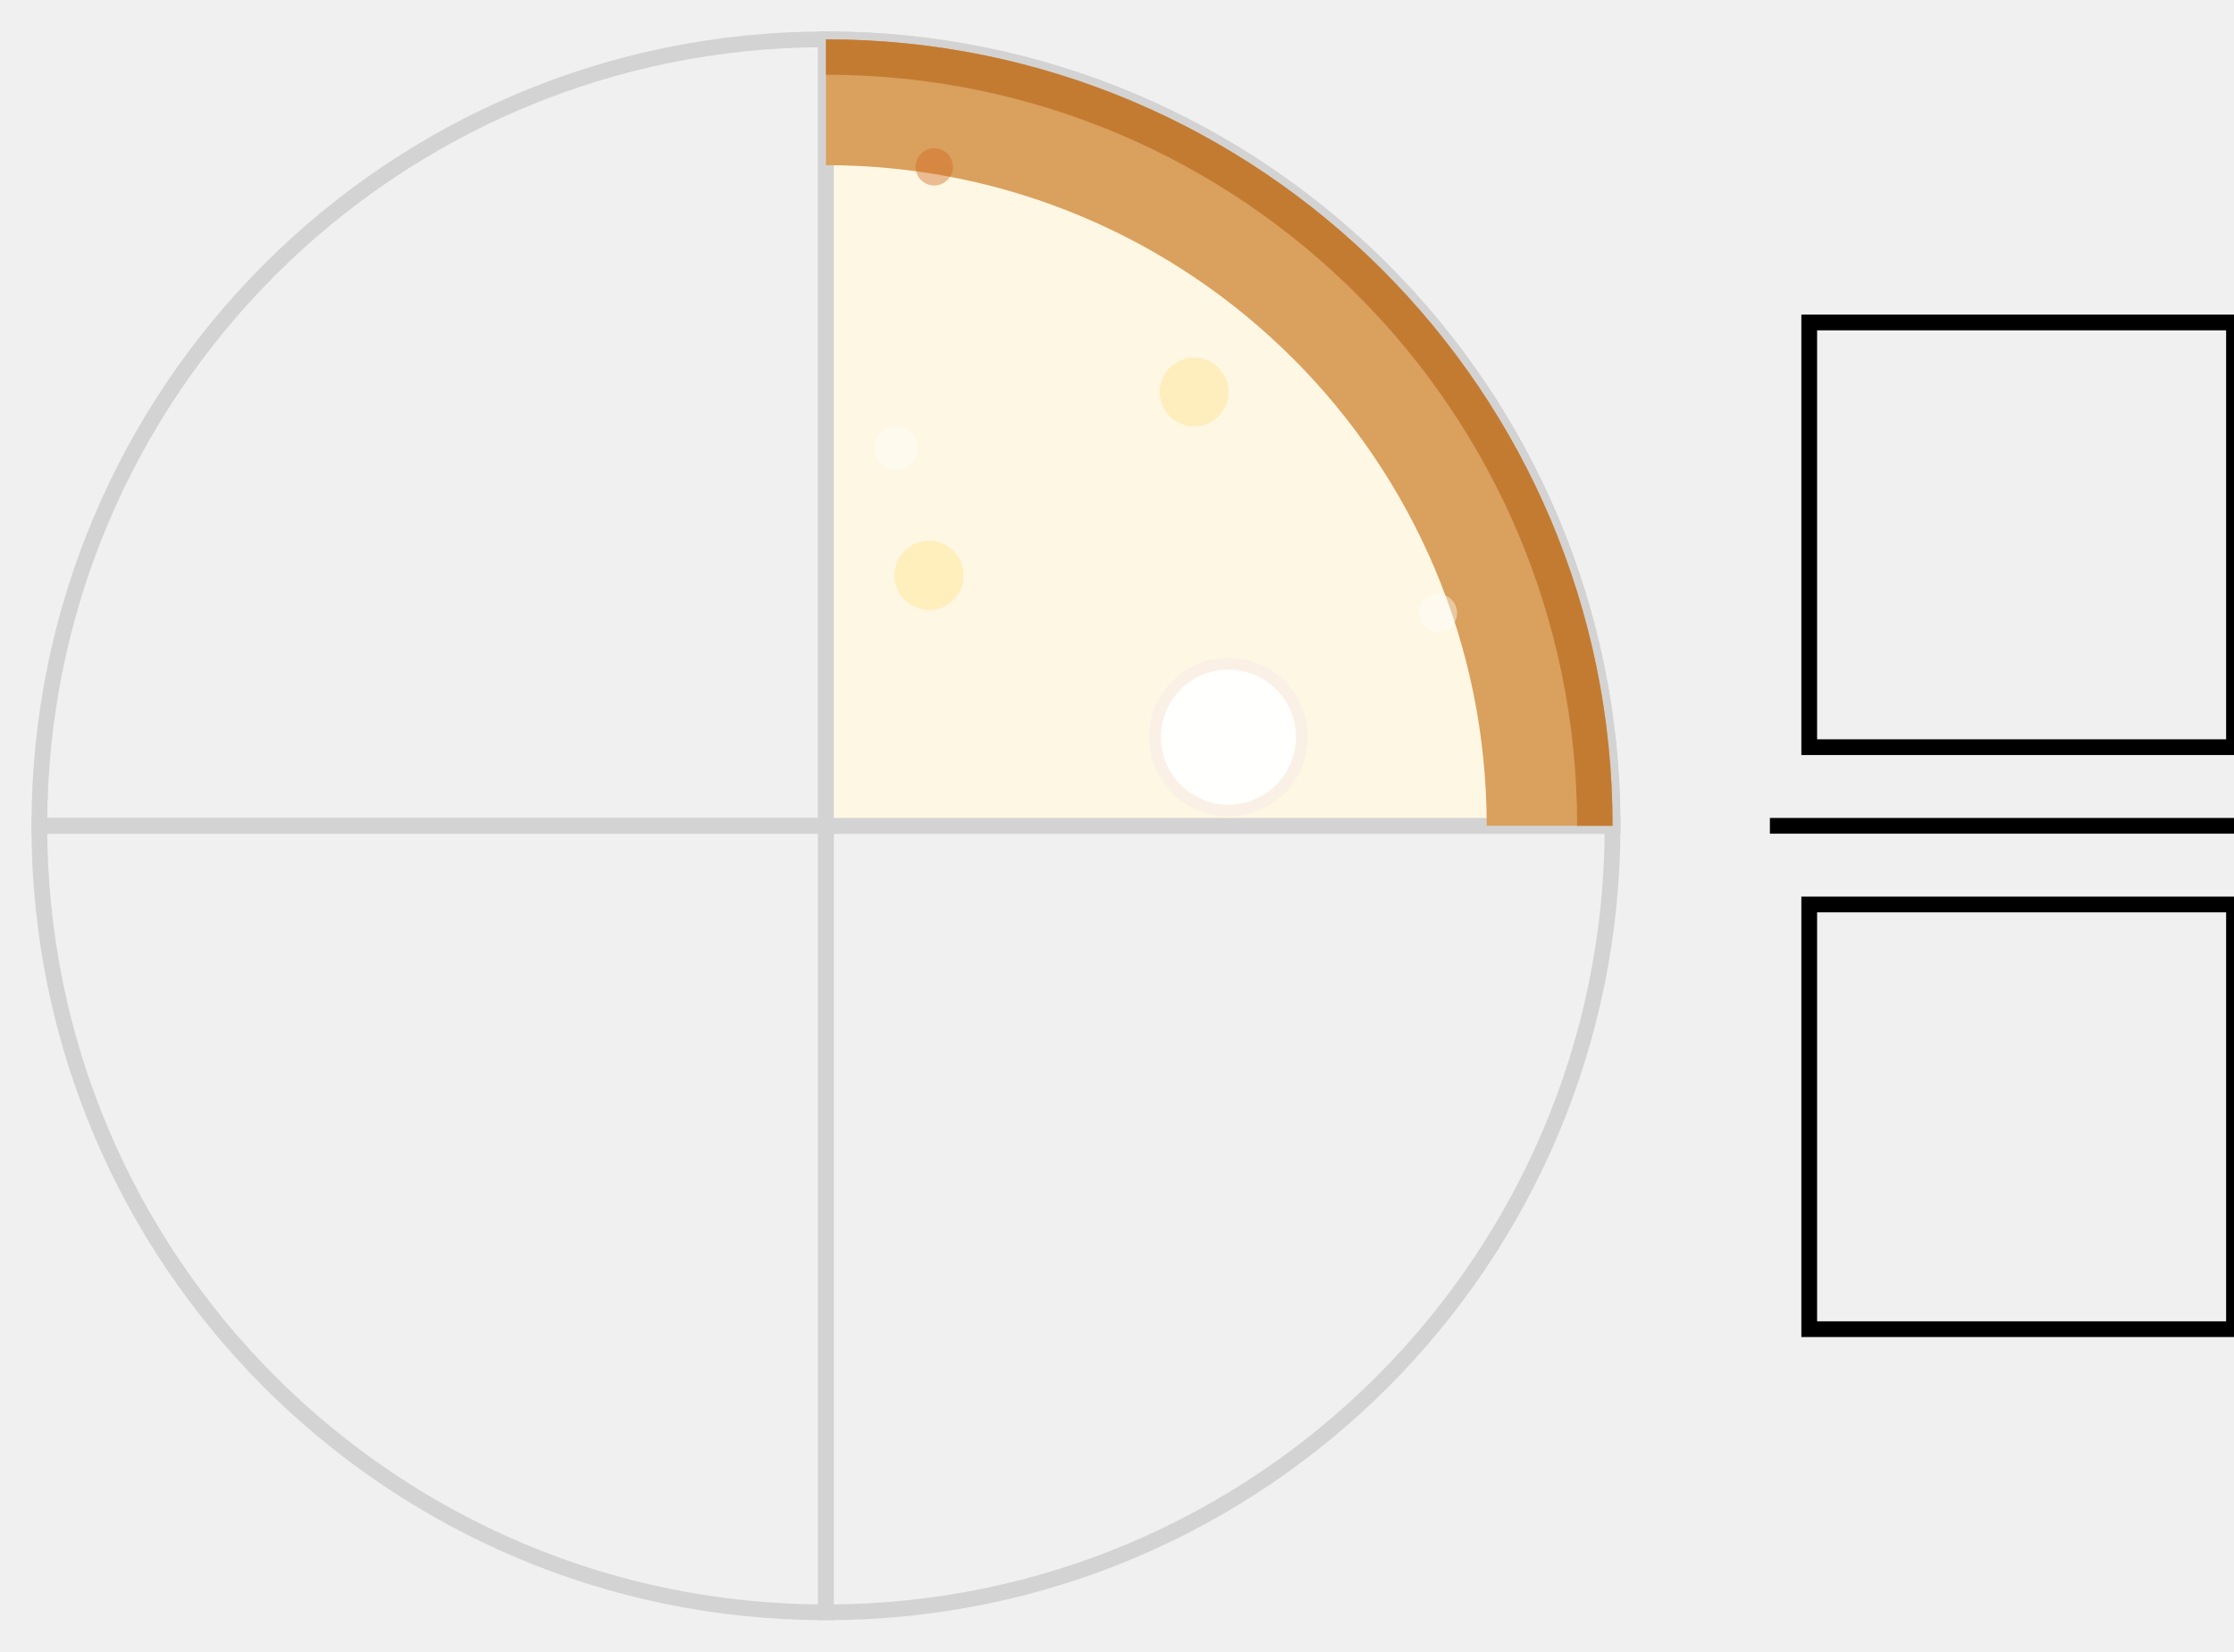
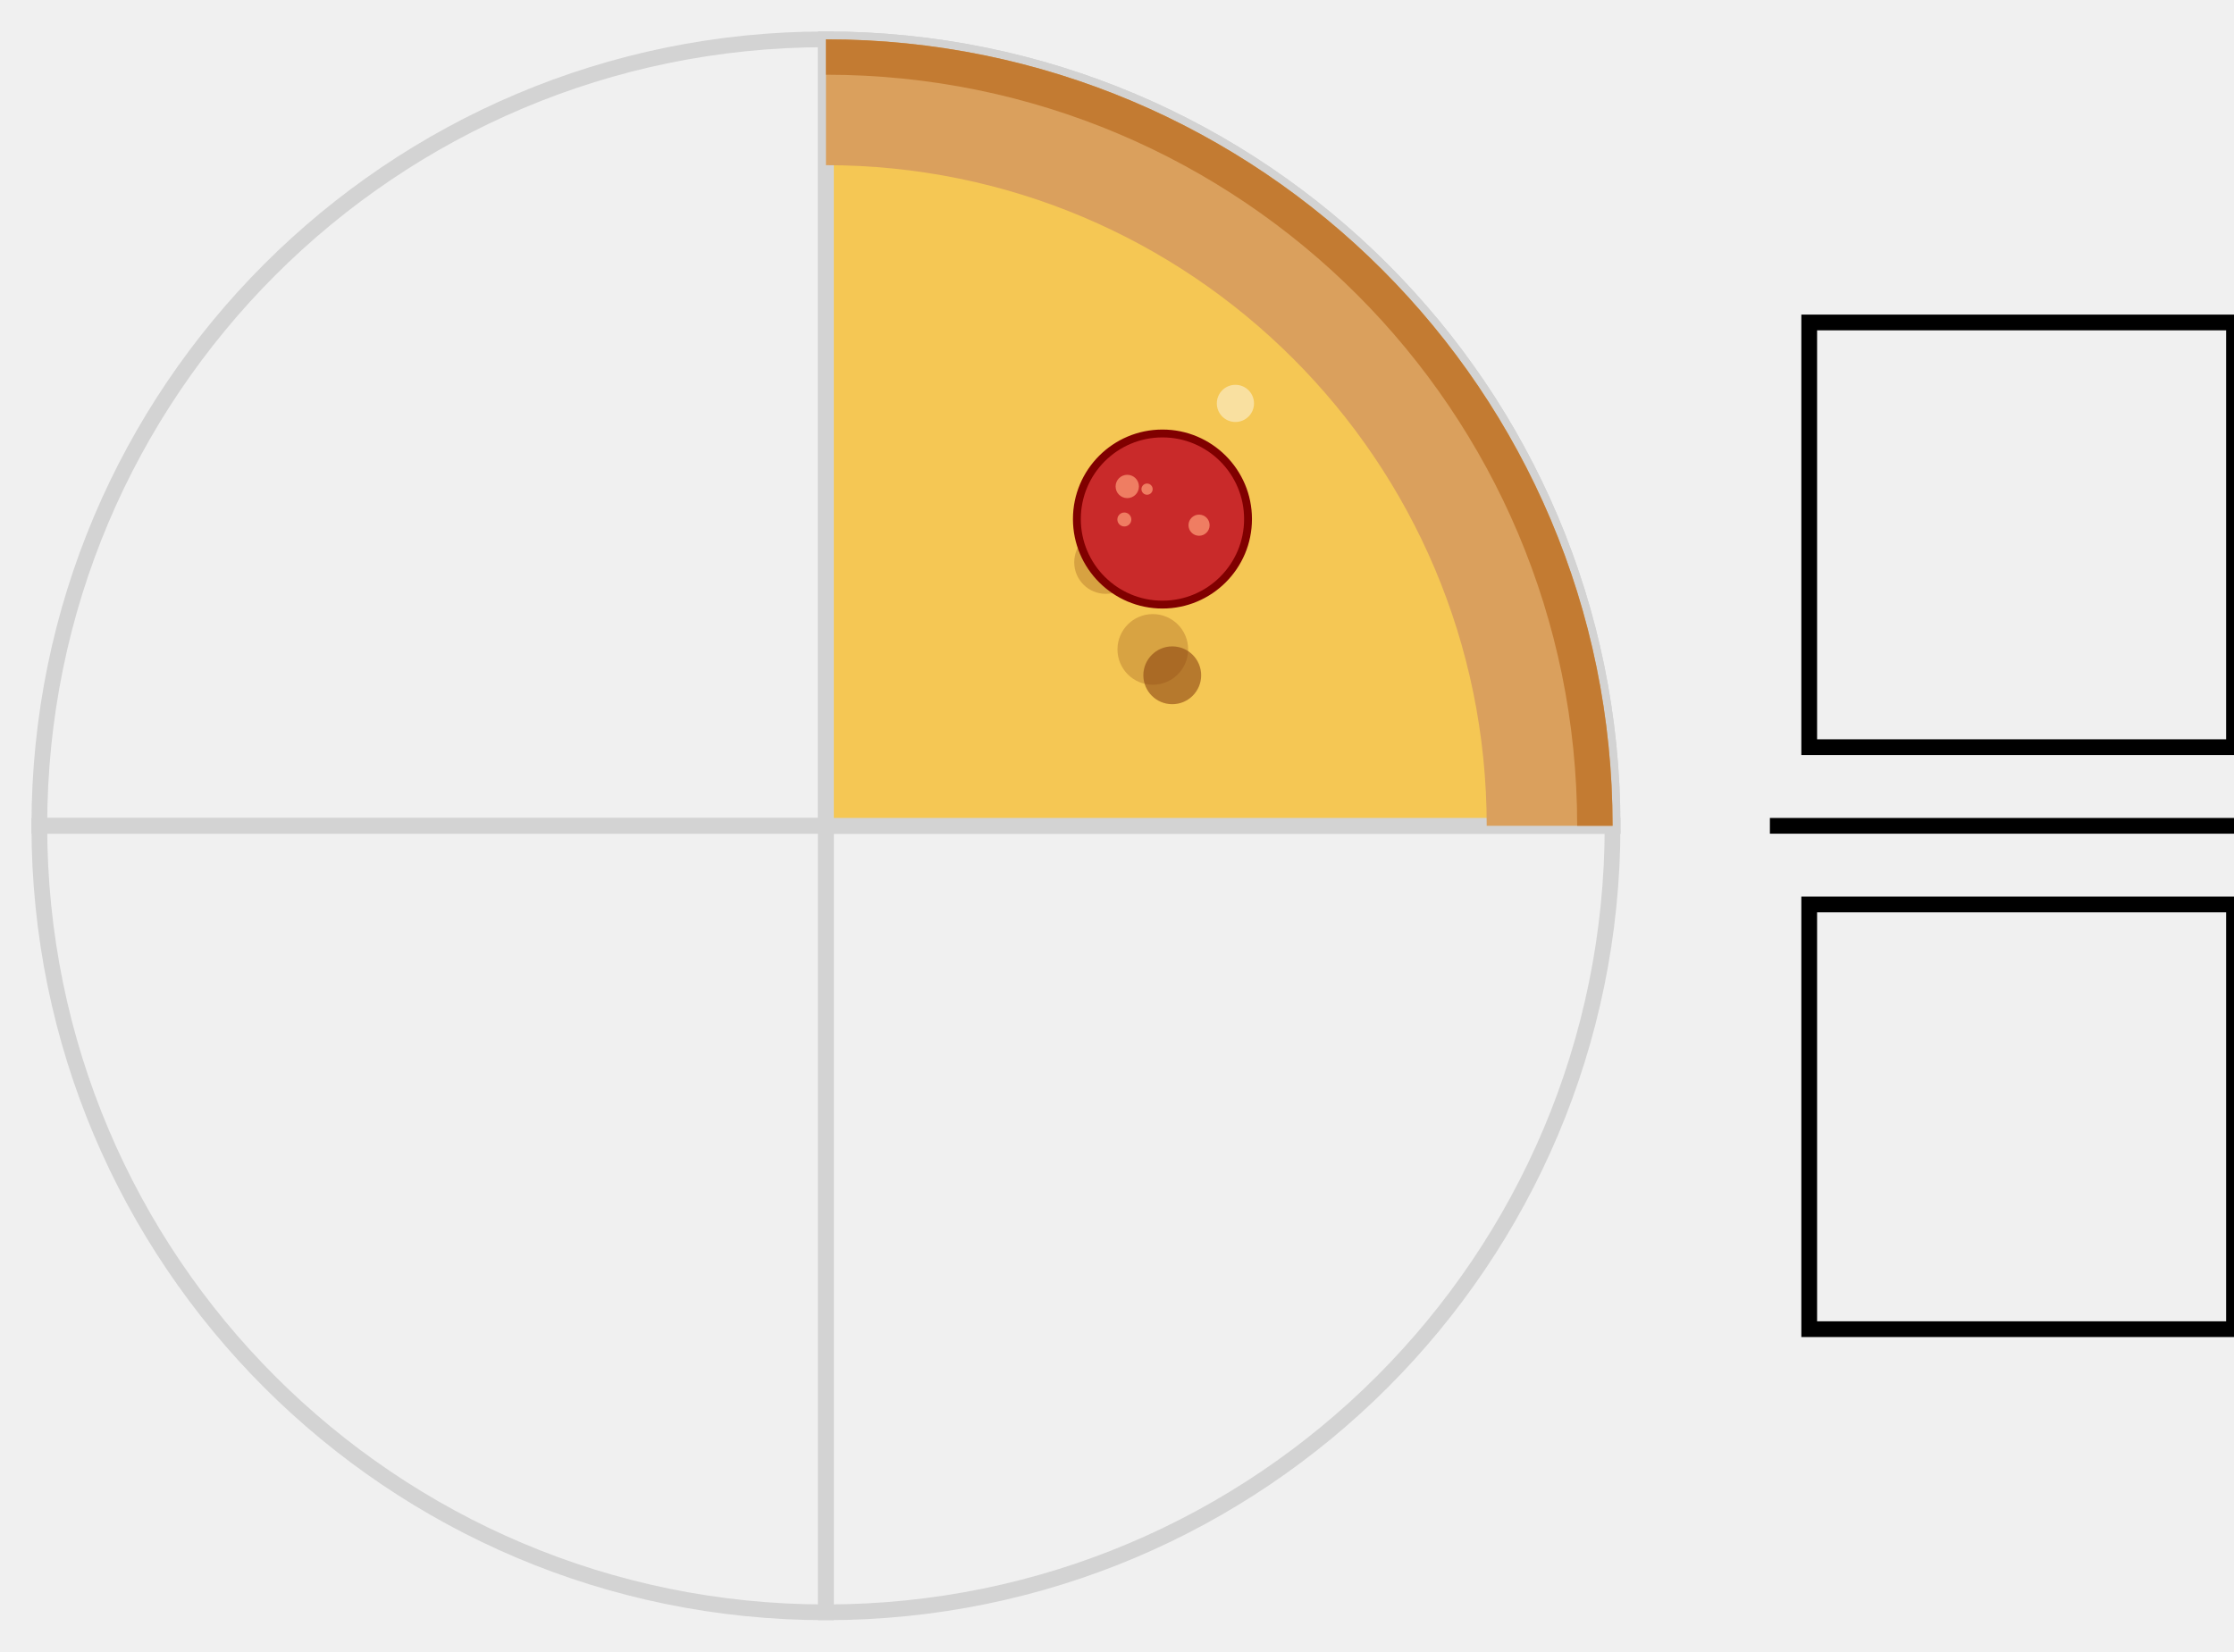
<svg xmlns="http://www.w3.org/2000/svg" xmlns:xlink="http://www.w3.org/1999/xlink" width="284.0" height="210" viewBox="0 0 284.0 210">
  <defs>
-     <clipPath id="clip-4462647616-4526931792">
+     <clipPath id="clip-4465989952-4465525072">
      <path d="M105.0,105.0 L105.0,5.0 A100,100,0,0,1,205.0,105.0 Z" fill="none" />
    </clipPath>
  </defs>
  <g>
    <path d="M105.0,105.0 L105.0,5.0 A100,100,0,0,1,205.0,105.0 Z" fill="none" stroke="lightgray" stroke-width="2" />
    <path d="M105.0,105.0 L205.0,105.0 A100,100,0,0,1,105.0,205.0 Z" fill="none" stroke="lightgray" stroke-width="2" />
    <path d="M105.0,105.0 L105.0,205.0 A100,100,0,0,1,5.0,105 Z" fill="none" stroke="lightgray" stroke-width="2" />
    <path d="M105.0,105.0 L5.0,105 A100,100,0,0,1,105,5.0 Z" fill="none" stroke="lightgray" stroke-width="2" />
-     <path d="M105.0,105.0 L105.0,5.0 A100,100,0,0,1,205.0,105.0 Z" fill="#FEF7E3" stroke="lightgray" stroke-width="2" />
-     <use xlink:href="#clip-4462647616-4526931792" />
-     <g clip-path="url(#clip-4462647616-4526931792)">
+     <path d="M105.0,105.0 L105.0,5.0 A100,100,0,0,1,205.0,105.0 Z" fill="#F5C754" stroke="lightgray" stroke-width="2" />
+     <use xlink:href="#clip-4465989952-4465525072" />
+     <g clip-path="url(#clip-4465989952-4465525072)">
      <circle cx="105.0" cy="105.0" r="92" stroke="#DAA05D" stroke-width="16" fill="none" />
      <circle cx="105.0" cy="105.0" r="98" stroke="#C37B32" stroke-width="5" fill="none" />
-       <circle cx="90.629" cy="52.414" r="5.466" fill="#D2691E" fill-opacity="0.455" />
-       <circle cx="182.811" cy="77.949" r="2.425" fill="#FFFFFF" fill-opacity="0.412" />
-       <circle cx="118.1" cy="73.155" r="4.406" fill="#FFDE75" fill-opacity="0.339" />
-       <circle cx="113.921" cy="57.006" r="2.73" fill="#FFFFFF" fill-opacity="0.408" />
-       <circle cx="81.116" cy="155.756" r="2.993" fill="#D2691E" fill-opacity="0.592" />
-       <circle cx="50.371" cy="160.776" r="3.681" fill="#FFFFFF" fill-opacity="0.573" />
-       <circle cx="99.522" cy="80.431" r="2.977" fill="#D2691E" fill-opacity="0.546" />
-       <circle cx="85.405" cy="139.115" r="2.956" fill="#D2691E" fill-opacity="0.465" />
-       <circle cx="86.496" cy="152.088" r="2.311" fill="#FFFFFF" fill-opacity="0.211" />
-       <circle cx="151.803" cy="49.84" r="4.365" fill="#FFDE75" fill-opacity="0.34" />
-       <circle cx="73.91" cy="97.869" r="5.431" fill="#FFFFFF" fill-opacity="0.491" />
-       <circle cx="43.193" cy="130.522" r="4.562" fill="#FFDE75" fill-opacity="0.277" />
-       <circle cx="48.978" cy="127.926" r="3.611" fill="#8B4513" fill-opacity="0.372" />
-       <circle cx="118.765" cy="21.213" r="2.369" fill="#D2691E" fill-opacity="0.417" />
-       <circle cx="93.444" cy="93.705" r="3.185" fill="#8B4513" fill-opacity="0.515" />
-       <circle cx="71.92" cy="86.929" r="10.838" fill="#FFFFFF" fill-opacity="0.95" stroke="#FAF0E6" stroke-width="1.5" />
-       <circle cx="46.993" cy="145.32" r="10.663" fill="#FFFFFF" fill-opacity="0.95" stroke="#FAF0E6" stroke-width="1.5" />
-       <circle cx="46.113" cy="86.433" r="8.034" fill="#FFFFFF" fill-opacity="0.95" stroke="#FAF0E6" stroke-width="1.5" />
-       <circle cx="170.511" cy="135.757" r="11.199" fill="#FFFFFF" fill-opacity="0.95" stroke="#FAF0E6" stroke-width="1.5" />
-       <circle cx="156.167" cy="93.721" r="9.33" fill="#FFFFFF" fill-opacity="0.95" stroke="#FAF0E6" stroke-width="1.5" />
-       <circle cx="31.351" cy="78.294" r="10.816" fill="#FFFFFF" fill-opacity="0.95" stroke="#FAF0E6" stroke-width="1.5" />
+       <circle cx="84.066" cy="167.897" r="4.963" fill="#FFDE75" fill-opacity="0.207" />
+       <circle cx="149.025" cy="85.861" r="3.676" fill="#8B4513" fill-opacity="0.59" />
+       <circle cx="140.571" cy="71.495" r="4.009" fill="#8B4513" fill-opacity="0.282" />
+       <circle cx="64.443" cy="78.623" r="3.96" fill="#8B4513" fill-opacity="0.511" />
+       <circle cx="157.054" cy="51.291" r="2.363" fill="#FFFFFF" fill-opacity="0.448" />
+       <circle cx="109.682" cy="122.996" r="5.634" fill="#FFDE75" fill-opacity="0.529" />
+       <circle cx="93.472" cy="96.14" r="3.304" fill="#D2691E" fill-opacity="0.315" />
+       <circle cx="65.826" cy="169.007" r="3.024" fill="#8B4513" fill-opacity="0.282" />
+       <circle cx="62.554" cy="112.926" r="5.551" fill="#8B4513" fill-opacity="0.513" />
+       <circle cx="146.553" cy="82.572" r="4.493" fill="#8B4513" fill-opacity="0.281" />
+       <circle cx="167.296" cy="141.209" r="3.615" fill="#8B4513" fill-opacity="0.523" />
+       <circle cx="106.02" cy="172.96" r="3.95" fill="#FFDE75" fill-opacity="0.334" />
+       <circle cx="89.041" cy="49.199" r="5.127" fill="#FFDE75" fill-opacity="0.363" />
+       <circle cx="57.949" cy="164.638" r="5.576" fill="#FFDE75" fill-opacity="0.402" />
+       <circle cx="179.819" cy="112.06" r="3.932" fill="#FFFFFF" fill-opacity="0.285" />
+       <circle cx="118.957" cy="160.314" r="10.442" fill="#C92A2A" stroke="#800000" stroke-width="1" />
+       <circle cx="118.701" cy="160.489" r="1.407" fill="#FFA07A" fill-opacity="0.7" />
+       <circle cx="118.148" cy="154.606" r="0.954" fill="#FFA07A" fill-opacity="0.7" />
+       <circle cx="122.001" cy="160.437" r="0.525" fill="#FFA07A" fill-opacity="0.7" />
+       <circle cx="114.099" cy="157.719" r="1" fill="#FFA07A" fill-opacity="0.7" />
+       <circle cx="122.042" cy="165.486" r="0.7" fill="#FFA07A" fill-opacity="0.7" />
+       <circle cx="79.197" cy="31.65" r="11.977" fill="#C92A2A" stroke="#800000" stroke-width="1" />
+       <circle cx="77.829" cy="33.189" r="0.728" fill="#FFA07A" fill-opacity="0.7" />
+       <circle cx="75.887" cy="35.705" r="1.351" fill="#FFA07A" fill-opacity="0.7" />
+       <circle cx="75.454" cy="34.739" r="0.503" fill="#FFA07A" fill-opacity="0.7" />
+       <circle cx="161.202" cy="142.756" r="11.579" fill="#C92A2A" stroke="#800000" stroke-width="1" />
+       <circle cx="160.934" cy="146.612" r="0.745" fill="#FFA07A" fill-opacity="0.7" />
+       <circle cx="163.343" cy="147.548" r="0.699" fill="#FFA07A" fill-opacity="0.7" />
+       <circle cx="162.536" cy="139.058" r="0.696" fill="#FFA07A" fill-opacity="0.7" />
+       <circle cx="147.779" cy="65.994" r="10.879" fill="#C92A2A" stroke="#800000" stroke-width="1" />
+       <circle cx="152.432" cy="66.776" r="1.344" fill="#FFA07A" fill-opacity="0.7" />
+       <circle cx="143.305" cy="61.852" r="1.483" fill="#FFA07A" fill-opacity="0.7" />
+       <circle cx="145.821" cy="62.193" r="0.713" fill="#FFA07A" fill-opacity="0.7" />
+       <circle cx="142.934" cy="66.051" r="0.887" fill="#FFA07A" fill-opacity="0.7" />
    </g>
    <rect x="230.0" y="41.0" width="54.0" height="54.0" fill="none" stroke="black" stroke-width="2" />
    <rect x="230.0" y="115.0" width="54.0" height="54.0" fill="none" stroke="black" stroke-width="2" />
    <path d="M225.0,105.0 L289.0,105.0" stroke="black" stroke-width="2" />
  </g>
</svg>
